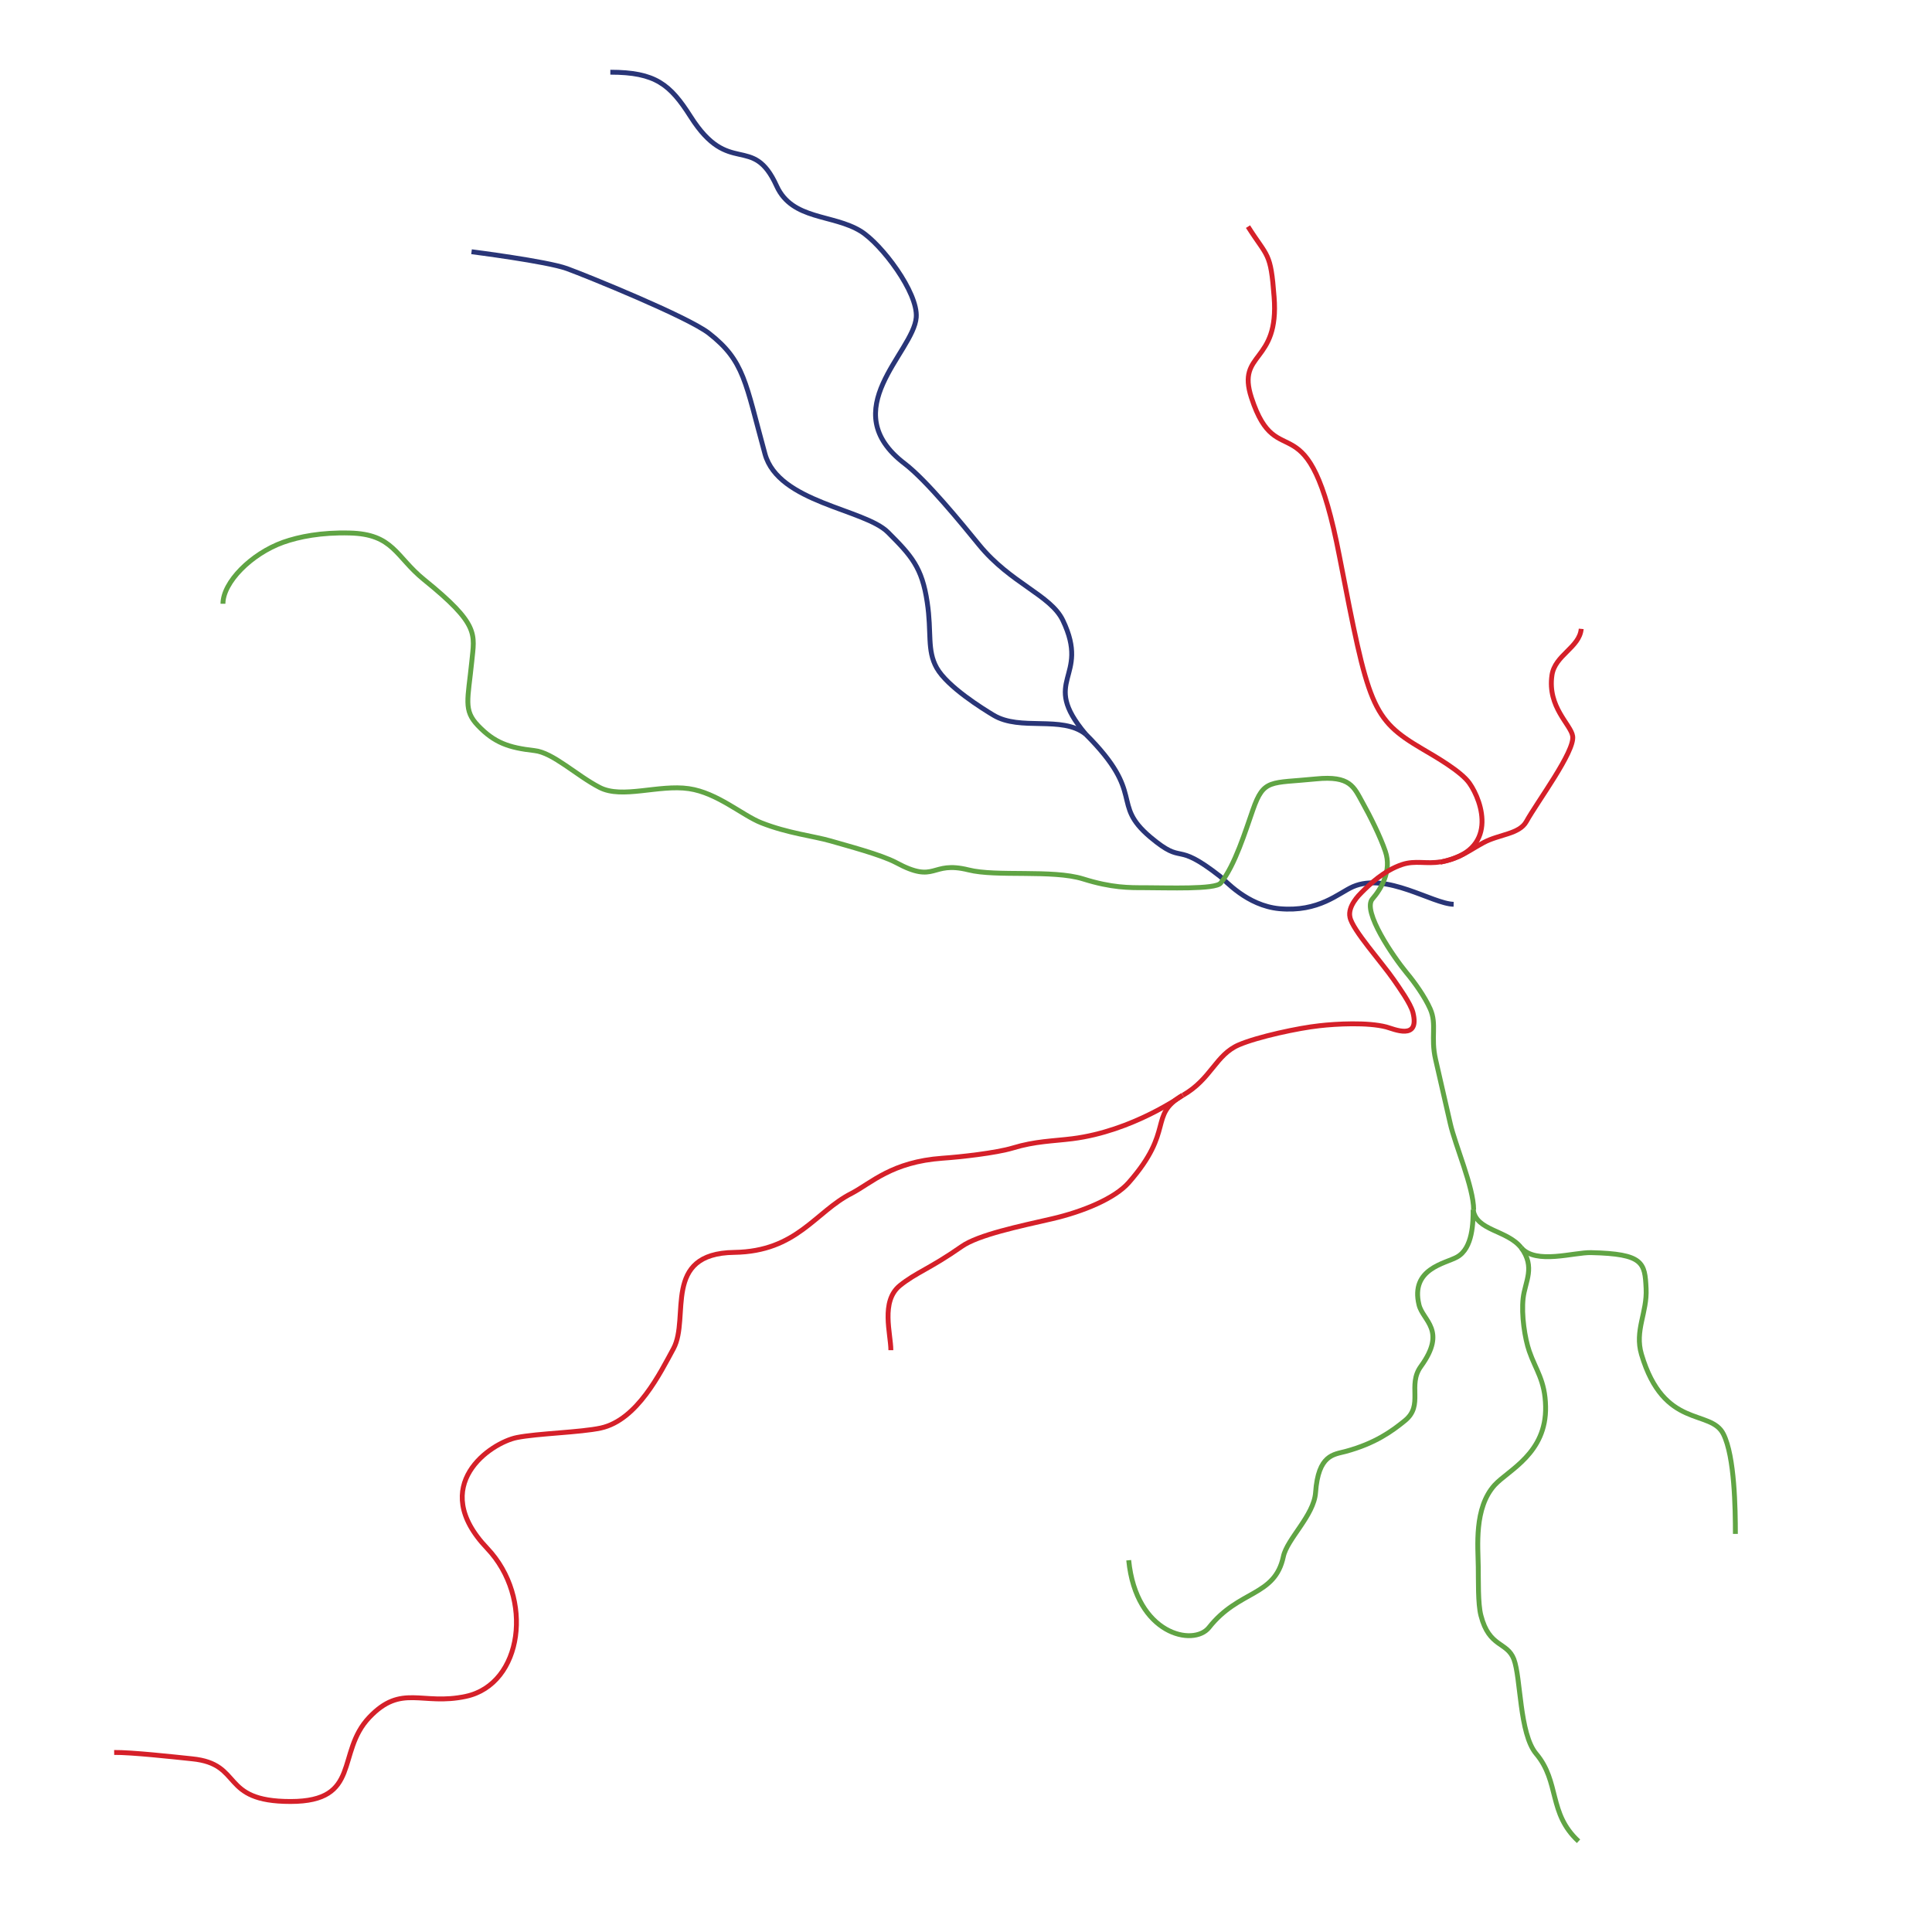
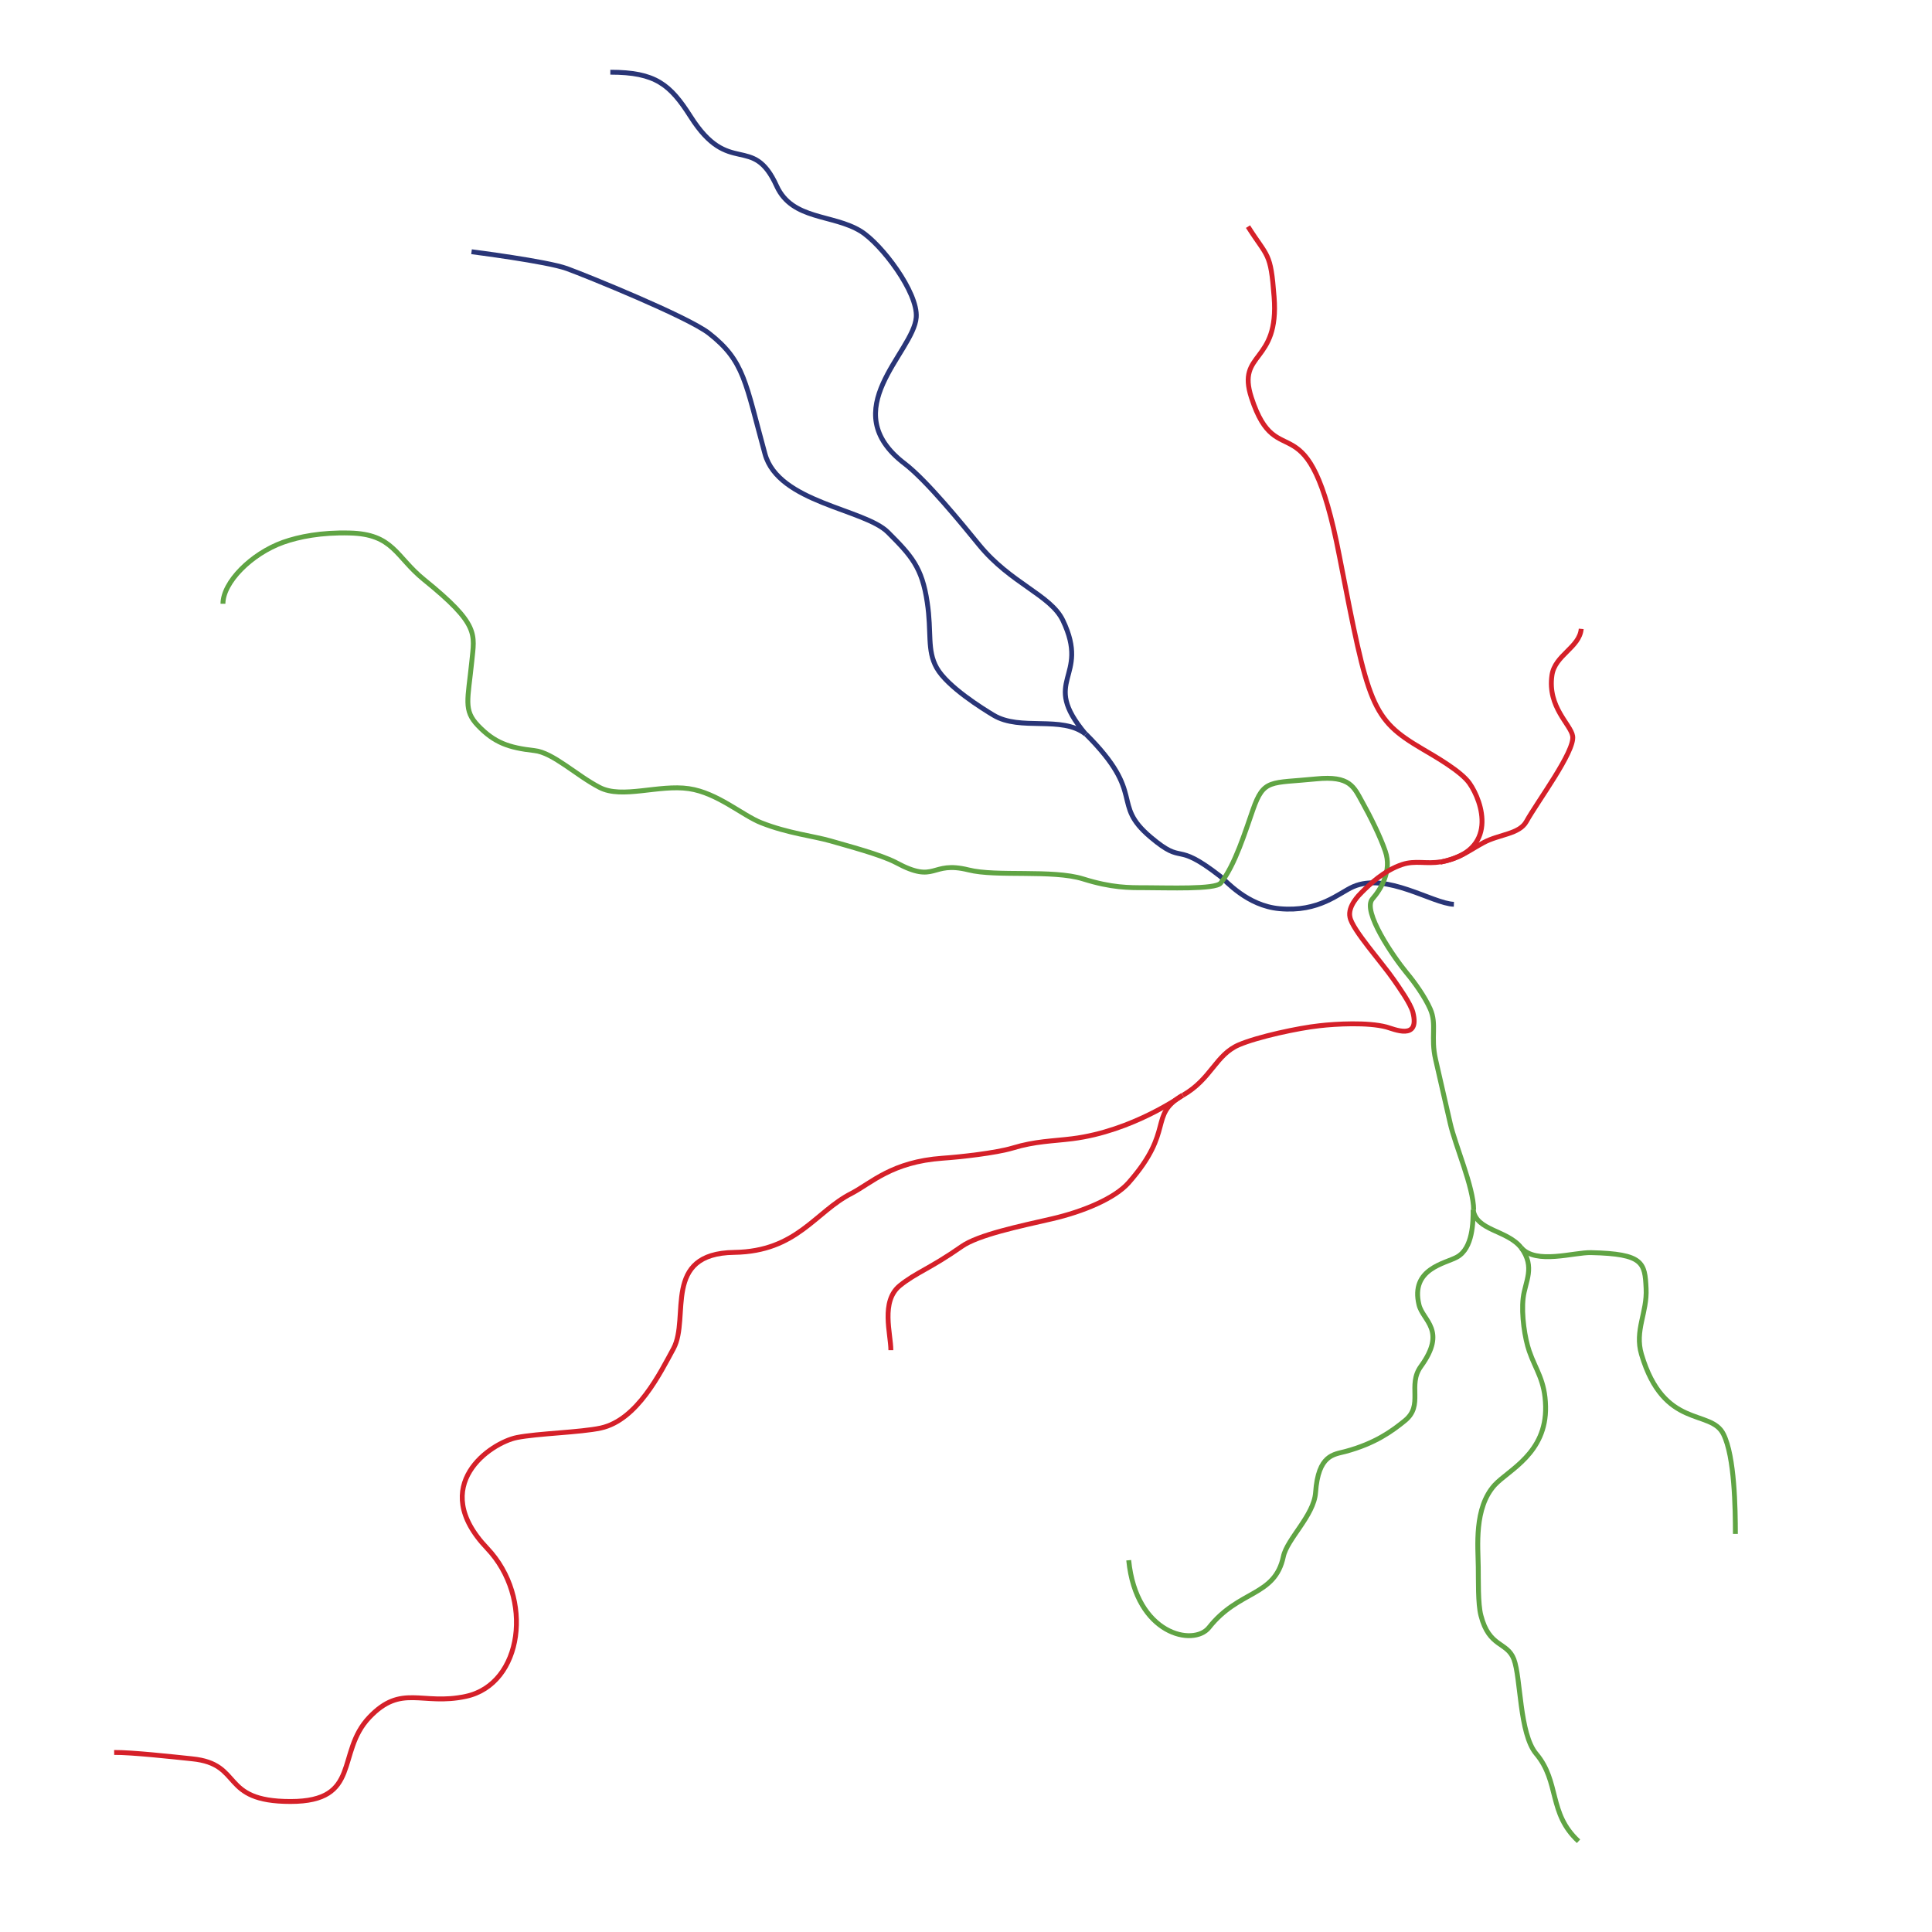
<svg xmlns="http://www.w3.org/2000/svg" version="1.1" id="Layer_2" x="0px" y="0px" viewBox="0 0 792 792" enable-background="new 0 0 792 792" xml:space="preserve">
  <path id="blue-akalla" fill="none" stroke="#293577" stroke-width="2" stroke-miterlimit="10" d="M445,300.9  c-19-22.6,2.2-22.6-9.3-46.6c-5-10.4-21.4-15.1-34.3-30.9c-7.1-8.7-21.5-26.4-30.5-33.3c-29-22,3.6-45.6,4.7-60  c0.8-10.2-14.2-30-22.7-35.3c-11.5-7.1-28.1-4.5-34.5-18.5c-9.9-21.9-19.4-3.4-35.3-28.5c-8.4-13.2-14.4-18.2-32.9-18.2" />
  <path id="blue-hjulsta" fill="none" stroke="#293577" stroke-width="2" stroke-miterlimit="10" d="M445,300.9  c-9.8-7.7-26.7-1.1-37.7-7.7c-4.2-2.5-19-11.7-23.3-19.4c-4.1-7.3-2-14.5-3.9-26.9c-2.1-14.3-6.5-19.1-16.1-28.7  s-44.9-12.1-50.4-32.1c-8.1-29.5-8.4-38.1-23-49.5c-8.8-6.8-50-23.5-58.2-26.5c-8.3-3-39.1-6.9-39.1-6.9" />
-   <path id="blue-kungs" fill="none" stroke="#293577" stroke-width="2" stroke-miterlimit="10" d="M445,300.9  c25.1,25,10,28.3,26.6,42.3c14.3,12,9.3,1,28.5,16c2.2,1.7,11,12,24.3,13.3c16.3,1.5,24.3-6.4,30.2-9c13.8-6,32.6,7,41.3,7.2" />
+   <path id="blue-kungs" fill="none" stroke="#293577" stroke-width="2" stroke-miterlimit="10" d="M596,370.7  c-8.8-0.3-27.6-13.2-41.3-7.2c-5.9,2.6-13.9,10.5-30.2,9c-13.3-1.2-22-11.5-24.3-13.3c-19.3-15-14.3-4-28.5-16  c-16.6-14-1.5-17.3-26.6-42.3" />
  <path id="green-hasselby" fill="none" stroke="#60A444" stroke-width="2" stroke-miterlimit="10" d="M91.4,247.5  c0-8.8,11.6-20.5,24.7-25.2c6.5-2.3,15.6-4.1,27.2-3.8c18,0.4,18.9,9.7,30.5,19.1c22.9,18.5,20.7,22.3,19.6,33.6  c-1.6,15.7-3.5,19.9,2.5,26.2c6.8,7.1,12.6,9.1,23.2,10.3c7.6,0.8,17.2,10.2,26.7,15.1c9.2,4.8,24.3-1.3,36.6,0.5  c11.7,1.7,22,11,29.7,14c10.9,4.3,21.3,5.4,28.3,7.4c6.8,2,20.7,5.6,26.9,8.9c16.7,9,14-0.9,29.7,3c11.4,2.9,34.5-0.2,47,3.7  c11.8,3.7,18.9,3.6,25.3,3.6c9.1,0,29,0.8,31.1-1.9c5.9-7.3,10.2-21.5,13.2-30c4.5-12.9,7.1-10.8,25.9-12.7c14-1.4,15.5,3.3,19,9.6  c3.2,5.7,7.4,14.2,9.4,20.1c2.8,8.1-1.9,15.6-5.3,19.5c-4.3,5,8.7,23.9,14.1,30.4c3.1,3.7,7.4,9.7,9.6,14.7  c2.8,6.3,0.1,11.6,2.2,20.7c1.5,6.5,4.3,18.9,6,26.2c2,8.9,9.6,26.2,9.6,35.4" />
  <path id="green-hagsatra" fill="none" stroke="#60A444" stroke-width="2" stroke-miterlimit="10" d="M603.9,495.9  c0,5-0.1,15.8-6.6,19.4c-4.8,2.7-19.2,4.7-15.6,19.6c1.6,6.6,11.5,10.4,0.8,25.2c-5.7,7.8,1.3,15.9-6.6,22.3  c-5.3,4.3-12.1,9.3-24.3,12.6c-4.8,1.3-11.2,1.2-12.3,16.9c-0.7,9.4-11.7,19-13.2,26.2c-3.5,16.5-18.2,13.5-30.5,29.1  c-6.3,7.9-29.9,2.9-32.9-27.6" />
  <path id="green-gullmars" fill="none" stroke="#60A444" stroke-width="2" stroke-miterlimit="10" d="M623.6,511.5  c-5.7-7.3-18.5-6.9-19.7-15.6" />
  <path id="green-farsta" fill="none" stroke="#60A444" stroke-width="2" stroke-miterlimit="10" d="M623.6,511.5  c5.9,8,1.6,13.8,0.8,20.6c-0.8,7,0.7,16.6,2.5,21.8c2.7,7.8,6.5,12,6.7,22.7c0.4,19.2-15.2,26-20.9,32.2c-8.5,9.4-6.8,25.2-6.7,33.6  c0.1,5-0.2,15.1,1.1,19.9c3.4,13.2,10.7,10.6,13.5,17.9c2.9,7.7,2.2,30.4,9.1,38.7c9.8,11.6,4.9,24.4,17.4,35.9" />
  <path id="green-skarpnack" fill="none" stroke="#60A444" stroke-width="2" stroke-miterlimit="10" d="M623.6,511.5  c6.1,7,21.6,1.8,28.7,2c21.4,0.5,22,4.1,22.5,14.7c0.5,9.9-4.8,17.2-1.9,27c9.2,31,28.4,22.2,33.6,32.7c4.6,9.2,4.9,30.6,4.9,40.9" />
  <path id="red-morby" fill="none" stroke="#D52029" stroke-width="2" stroke-miterlimit="10" d="M511.6,92.9  c8.1,12.8,9.3,10.2,10.7,28.8c2.2,27.6-15.5,22.3-9.3,41.3c10.8,33.2,23.2-2,36.1,65.1c11.9,61.4,13,66.6,34.1,79  c5.1,3,15.8,9.1,19.2,14c5.2,7.4,12.3,27.9-12,32.3" />
  <path id="red-ropsten" fill="none" stroke="#D52029" stroke-width="2" stroke-miterlimit="10" d="M648.2,257.8  c-0.7,7.7-10.8,10.7-12,19c-1.9,13.1,7.8,20.2,8.5,25c0.9,6.3-14.4,26.7-19,35c-2.9,5.2-11.2,5.2-17.5,8.6c-6.3,3.4-9.2,6.2-17.6,8" />
  <path id="red-liljeholmen" fill="none" stroke="#D52029" stroke-width="2" stroke-miterlimit="10" d="M590.5,353.3  c-5.7,1-10.3-0.7-15.7,1.1c-7.5,2.5-13.4,8.2-16.6,11.4c-1,1-5.8,5.7-4.8,10.2c1,5.2,13.2,18.7,18,25.7c2.2,3.2,6.8,9.6,7.8,13.3  c3,11.8-7.9,6.8-10.9,6c-7.6-2-20.6-1.3-27.5-0.5c-8.4,0.9-25.2,4.5-32.9,7.8c-9.6,4.1-11.3,14-23,20.7" />
-   <path fill="none" stroke="#D52029" stroke-width="2" stroke-miterlimit="10" d="M484.8,449c-14.2,8.4-3.1,14.2-22.1,35.8  c-5.7,6.5-18.8,11.9-31.3,14.8c-13.5,3.1-30.4,6.6-37.2,11.4c-13,9.1-18.6,10.6-25.3,16c-8,6.5-3.7,19.8-3.7,26.5" />
-   <path fill="none" stroke="#D52029" stroke-width="2" stroke-miterlimit="10" d="M484.8,449c0,0-20.5,14.7-45.2,17.8  c-8,1-15.2,1-24.4,3.8c-7,2.1-21.6,3.7-28.9,4.2c-20.7,1.5-29,10.1-37.2,14.4c-15,7.6-22.3,23.8-48.1,24.2  c-29.8,0.4-18.1,26.7-24.9,39.4c-5.4,9.9-14.8,29.3-29.8,32.6c-8.3,1.8-25.9,2.2-34.4,3.9c-10.6,2.1-36.8,19.6-12.2,45.4  c19.3,20.3,14.6,55.7-8.7,60.7c-18.1,3.9-26.4-5.3-39.6,8.6c-13.8,14.5-3.1,34.5-32.3,34.5c-29.3,0-19.1-15.4-40.4-17.5  c-7.6-0.8-25-2.7-31.9-2.6" />
+   <path id="red-fruangen" fill="none" stroke="#D52029" stroke-width="2" stroke-miterlimit="10" d="M484.8,449  c-14.2,8.4-3.1,14.2-22.1,35.8c-5.7,6.5-18.8,11.9-31.3,14.8c-13.5,3.1-30.4,6.6-37.2,11.4c-13,9.1-18.6,10.6-25.3,16  c-8,6.5-3.7,19.8-3.7,26.5" />
+   <path id="red-norsborg" fill="none" stroke="#D52029" stroke-width="2" stroke-miterlimit="10" d="M484.8,449  c0,0-20.5,14.7-45.2,17.8c-8,1-15.2,1-24.4,3.8c-7,2.1-21.6,3.7-28.9,4.2c-20.7,1.5-29,10.1-37.2,14.4c-15,7.6-22.3,23.8-48.1,24.2  c-29.8,0.4-18.1,26.7-24.9,39.4c-5.4,9.9-14.8,29.3-29.8,32.6c-8.3,1.8-25.9,2.2-34.4,3.9c-10.6,2.1-36.8,19.6-12.2,45.4  c19.3,20.3,14.6,55.7-8.7,60.7c-18.1,3.9-26.4-5.3-39.6,8.6c-13.8,14.5-3.1,34.5-32.3,34.5c-29.3,0-19.1-15.4-40.4-17.5  c-7.6-0.8-25-2.7-31.9-2.6" />
</svg>
